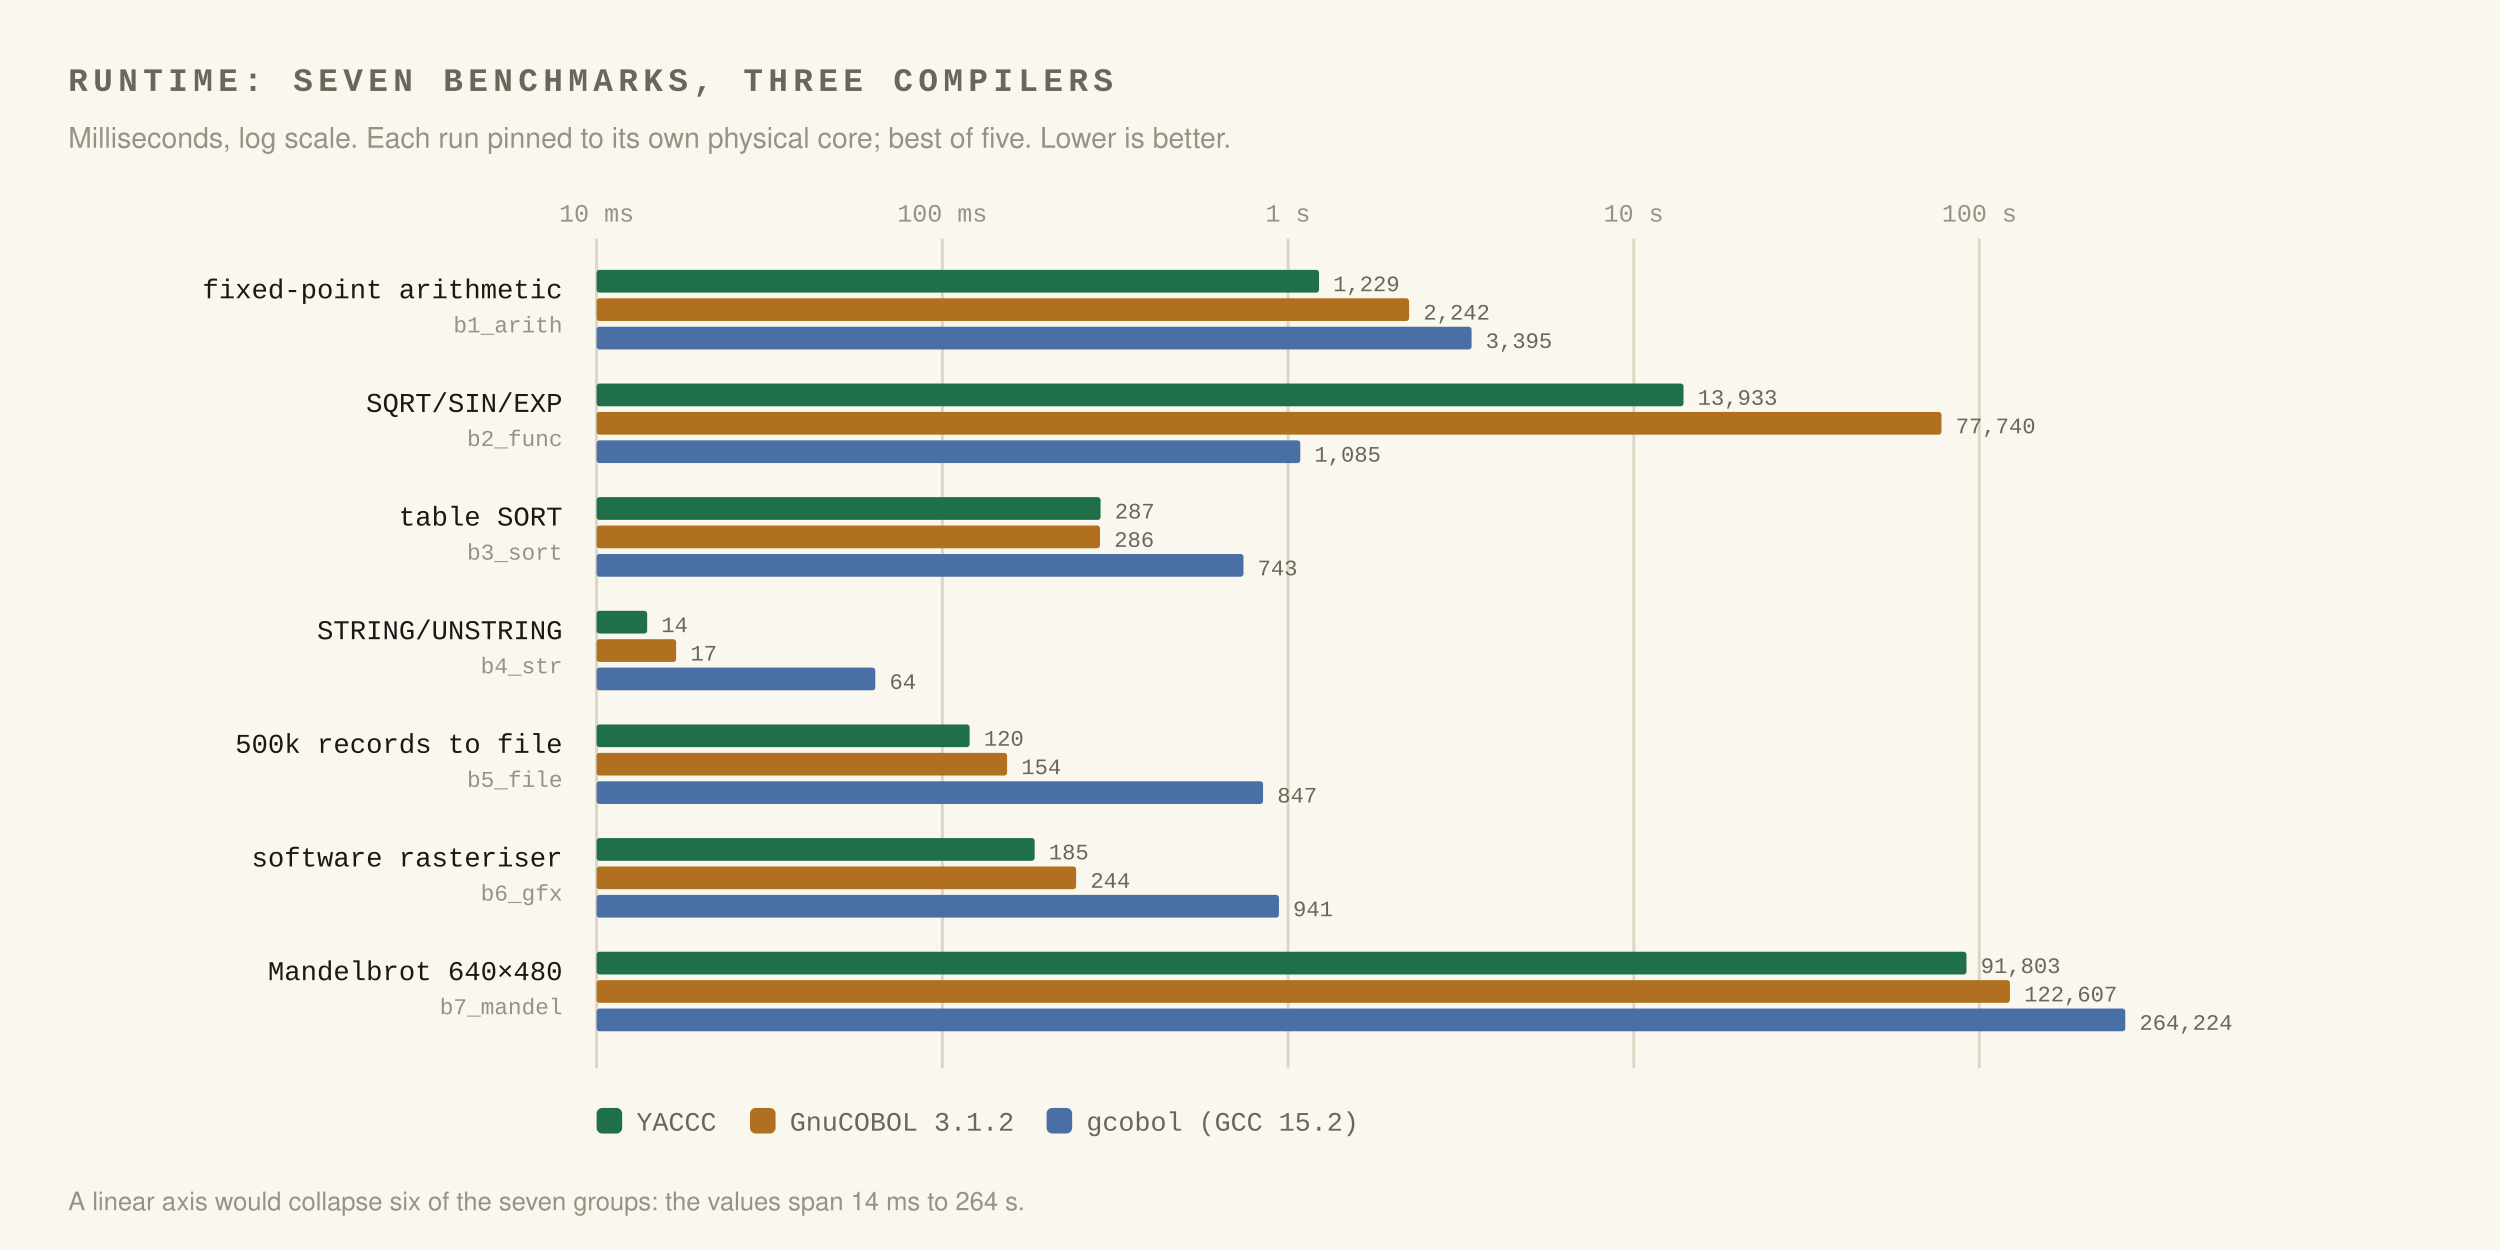
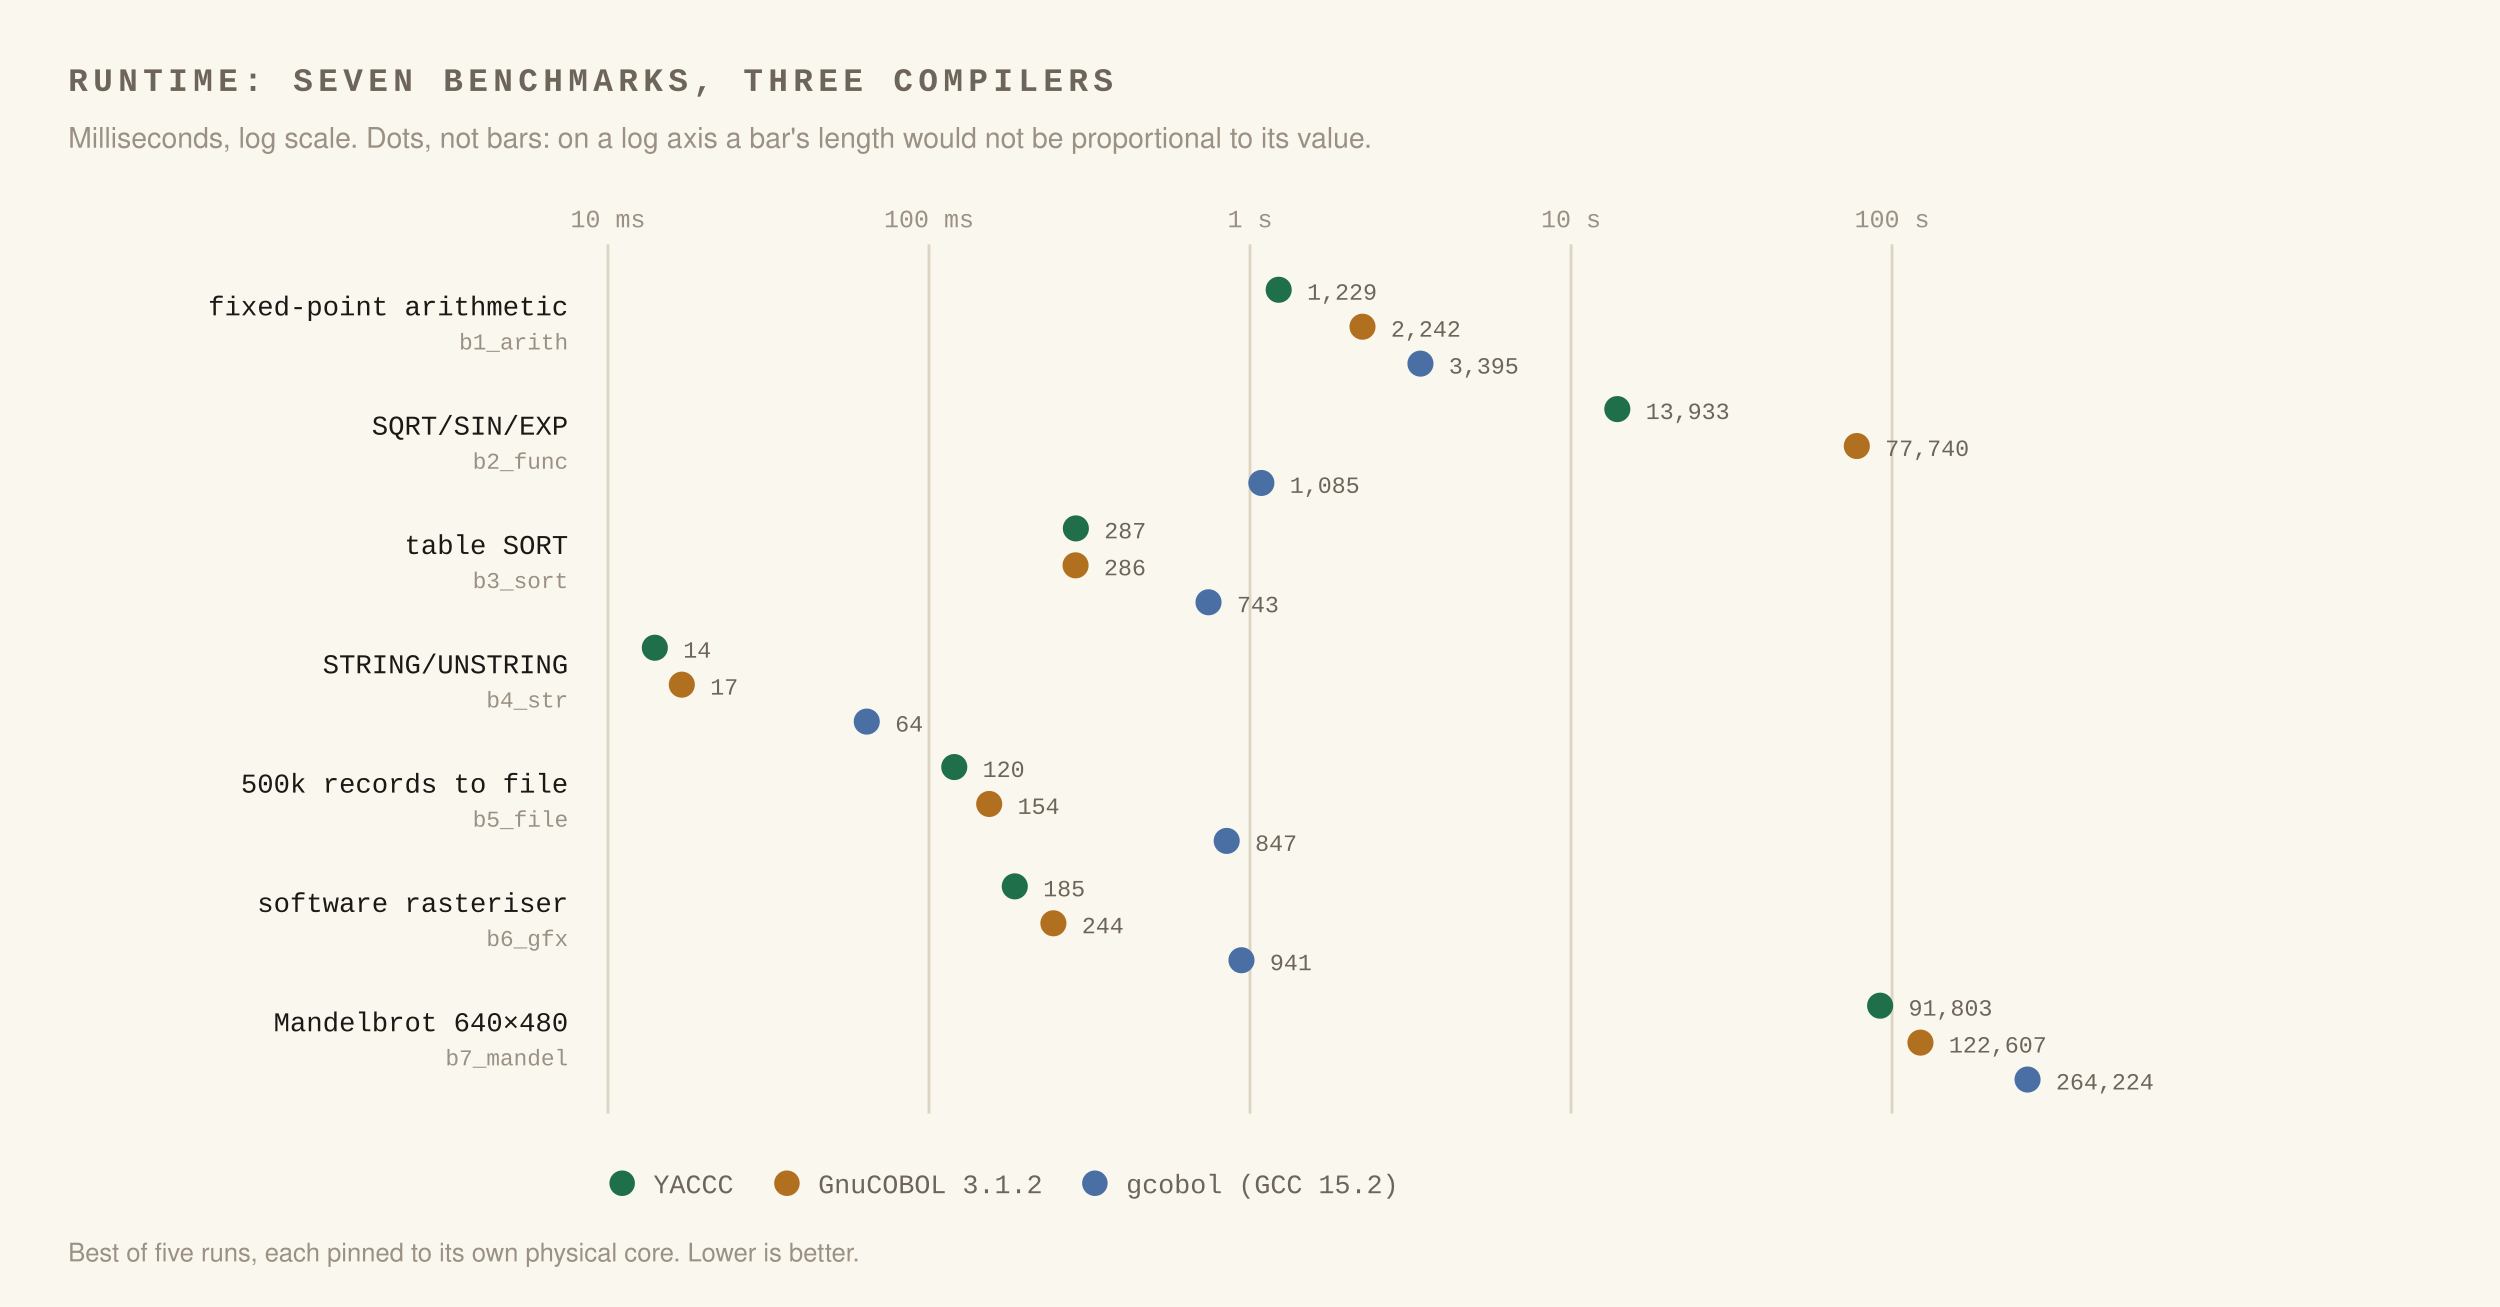
- <svg xmlns="http://www.w3.org/2000/svg" width="880" height="440" viewBox="0 0 880 440" role="img">
-   <rect width="880" height="440" fill="#faf7ef" />
-   <text x="24" y="32" font-family="ui-monospace, SFMono-Regular, 'SF Mono', Menlo, Consolas, 'Liberation Mono', monospace" font-size="11.5" fill="#6d655a" text-anchor="start" font-weight="600" letter-spacing="1.9">RUNTIME: SEVEN BENCHMARKS, THREE COMPILERS</text>
-   <text x="24" y="52" font-family="-apple-system, BlinkMacSystemFont, 'Segoe UI', Helvetica, Arial, sans-serif" font-size="10" fill="#9a9184" text-anchor="start" font-weight="normal">Milliseconds, log scale. Each run pinned to its own physical core; best of five. Lower is better.</text>
-   <line x1="210.0" y1="84" x2="210.0" y2="376" stroke="#ddd5c3" />
-   <text x="210.0" y="78" font-family="ui-monospace, SFMono-Regular, 'SF Mono', Menlo, Consolas, 'Liberation Mono', monospace" font-size="8.8" fill="#9a9184" text-anchor="middle" font-weight="normal">10 ms</text>
-   <line x1="331.7" y1="84" x2="331.7" y2="376" stroke="#ddd5c3" />
-   <text x="331.685" y="78" font-family="ui-monospace, SFMono-Regular, 'SF Mono', Menlo, Consolas, 'Liberation Mono', monospace" font-size="8.8" fill="#9a9184" text-anchor="middle" font-weight="normal">100 ms</text>
-   <line x1="453.4" y1="84" x2="453.4" y2="376" stroke="#ddd5c3" />
-   <text x="453.369" y="78" font-family="ui-monospace, SFMono-Regular, 'SF Mono', Menlo, Consolas, 'Liberation Mono', monospace" font-size="8.8" fill="#9a9184" text-anchor="middle" font-weight="normal">1 s</text>
-   <line x1="575.1" y1="84" x2="575.1" y2="376" stroke="#ddd5c3" />
-   <text x="575.054" y="78" font-family="ui-monospace, SFMono-Regular, 'SF Mono', Menlo, Consolas, 'Liberation Mono', monospace" font-size="8.8" fill="#9a9184" text-anchor="middle" font-weight="normal">10 s</text>
-   <line x1="696.7" y1="84" x2="696.7" y2="376" stroke="#ddd5c3" />
-   <text x="696.739" y="78" font-family="ui-monospace, SFMono-Regular, 'SF Mono', Menlo, Consolas, 'Liberation Mono', monospace" font-size="8.8" fill="#9a9184" text-anchor="middle" font-weight="normal">100 s</text>
-   <text x="198" y="105" font-family="ui-monospace, SFMono-Regular, 'SF Mono', Menlo, Consolas, 'Liberation Mono', monospace" font-size="9.6" fill="#1b1916" text-anchor="end" font-weight="normal">fixed-point arithmetic</text>
-   <text x="198" y="117" font-family="ui-monospace, SFMono-Regular, 'SF Mono', Menlo, Consolas, 'Liberation Mono', monospace" font-size="8" fill="#9a9184" text-anchor="end" font-weight="normal">b1_arith</text>
-   <rect x="210" y="95" width="254.3" height="8" fill="#1f6f4a" rx="1" />
-   <text x="469.266" y="102.5" font-family="ui-monospace, SFMono-Regular, 'SF Mono', Menlo, Consolas, 'Liberation Mono', monospace" font-size="7.8" fill="#6d655a" text-anchor="start" font-weight="normal">1,229</text>
-   <rect x="210" y="105" width="286.0" height="8" fill="#b0701f" rx="1" />
-   <text x="501.036" y="112.5" font-family="ui-monospace, SFMono-Regular, 'SF Mono', Menlo, Consolas, 'Liberation Mono', monospace" font-size="7.8" fill="#6d655a" text-anchor="start" font-weight="normal">2,242</text>
-   <rect x="210" y="115" width="308.0" height="8" fill="#4a6fa5" rx="1" />
-   <text x="522.964" y="122.5" font-family="ui-monospace, SFMono-Regular, 'SF Mono', Menlo, Consolas, 'Liberation Mono', monospace" font-size="7.8" fill="#6d655a" text-anchor="start" font-weight="normal">3,395</text>
-   <text x="198" y="145" font-family="ui-monospace, SFMono-Regular, 'SF Mono', Menlo, Consolas, 'Liberation Mono', monospace" font-size="9.6" fill="#1b1916" text-anchor="end" font-weight="normal">SQRT/SIN/EXP</text>
-   <text x="198" y="157" font-family="ui-monospace, SFMono-Regular, 'SF Mono', Menlo, Consolas, 'Liberation Mono', monospace" font-size="8" fill="#9a9184" text-anchor="end" font-weight="normal">b2_func</text>
-   <rect x="210" y="135" width="382.6" height="8" fill="#1f6f4a" rx="1" />
-   <text x="597.582" y="142.5" font-family="ui-monospace, SFMono-Regular, 'SF Mono', Menlo, Consolas, 'Liberation Mono', monospace" font-size="7.8" fill="#6d655a" text-anchor="start" font-weight="normal">13,933</text>
-   <rect x="210" y="145" width="473.4" height="8" fill="#b0701f" rx="1" />
-   <text x="688.432" y="152.5" font-family="ui-monospace, SFMono-Regular, 'SF Mono', Menlo, Consolas, 'Liberation Mono', monospace" font-size="7.8" fill="#6d655a" text-anchor="start" font-weight="normal">77,740</text>
-   <rect x="210" y="155" width="247.7" height="8" fill="#4a6fa5" rx="1" />
-   <text x="462.681" y="162.5" font-family="ui-monospace, SFMono-Regular, 'SF Mono', Menlo, Consolas, 'Liberation Mono', monospace" font-size="7.8" fill="#6d655a" text-anchor="start" font-weight="normal">1,085</text>
-   <text x="198" y="185" font-family="ui-monospace, SFMono-Regular, 'SF Mono', Menlo, Consolas, 'Liberation Mono', monospace" font-size="9.6" fill="#1b1916" text-anchor="end" font-weight="normal">table SORT</text>
-   <text x="198" y="197" font-family="ui-monospace, SFMono-Regular, 'SF Mono', Menlo, Consolas, 'Liberation Mono', monospace" font-size="8" fill="#9a9184" text-anchor="end" font-weight="normal">b3_sort</text>
-   <rect x="210" y="175" width="177.4" height="8" fill="#1f6f4a" rx="1" />
-   <text x="392.402" y="182.5" font-family="ui-monospace, SFMono-Regular, 'SF Mono', Menlo, Consolas, 'Liberation Mono', monospace" font-size="7.8" fill="#6d655a" text-anchor="start" font-weight="normal">287</text>
-   <rect x="210" y="185" width="177.2" height="8" fill="#b0701f" rx="1" />
-   <text x="392.217" y="192.5" font-family="ui-monospace, SFMono-Regular, 'SF Mono', Menlo, Consolas, 'Liberation Mono', monospace" font-size="7.8" fill="#6d655a" text-anchor="start" font-weight="normal">286</text>
-   <rect x="210" y="195" width="227.7" height="8" fill="#4a6fa5" rx="1" />
-   <text x="442.671" y="202.5" font-family="ui-monospace, SFMono-Regular, 'SF Mono', Menlo, Consolas, 'Liberation Mono', monospace" font-size="7.8" fill="#6d655a" text-anchor="start" font-weight="normal">743</text>
-   <text x="198" y="225" font-family="ui-monospace, SFMono-Regular, 'SF Mono', Menlo, Consolas, 'Liberation Mono', monospace" font-size="9.6" fill="#1b1916" text-anchor="end" font-weight="normal">STRING/UNSTRING</text>
-   <text x="198" y="237" font-family="ui-monospace, SFMono-Regular, 'SF Mono', Menlo, Consolas, 'Liberation Mono', monospace" font-size="8" fill="#9a9184" text-anchor="end" font-weight="normal">b4_str</text>
-   <rect x="210" y="215" width="17.8" height="8" fill="#1f6f4a" rx="1" />
-   <text x="232.782" y="222.5" font-family="ui-monospace, SFMono-Regular, 'SF Mono', Menlo, Consolas, 'Liberation Mono', monospace" font-size="7.8" fill="#6d655a" text-anchor="start" font-weight="normal">14</text>
-   <rect x="210" y="225" width="28.0" height="8" fill="#b0701f" rx="1" />
-   <text x="243.042" y="232.5" font-family="ui-monospace, SFMono-Regular, 'SF Mono', Menlo, Consolas, 'Liberation Mono', monospace" font-size="7.8" fill="#6d655a" text-anchor="start" font-weight="normal">17</text>
-   <rect x="210" y="235" width="98.1" height="8" fill="#4a6fa5" rx="1" />
-   <text x="313.1" y="242.5" font-family="ui-monospace, SFMono-Regular, 'SF Mono', Menlo, Consolas, 'Liberation Mono', monospace" font-size="7.8" fill="#6d655a" text-anchor="start" font-weight="normal">64</text>
-   <text x="198" y="265" font-family="ui-monospace, SFMono-Regular, 'SF Mono', Menlo, Consolas, 'Liberation Mono', monospace" font-size="9.6" fill="#1b1916" text-anchor="end" font-weight="normal">500k records to file</text>
-   <text x="198" y="277" font-family="ui-monospace, SFMono-Regular, 'SF Mono', Menlo, Consolas, 'Liberation Mono', monospace" font-size="8" fill="#9a9184" text-anchor="end" font-weight="normal">b5_file</text>
-   <rect x="210" y="255" width="131.3" height="8" fill="#1f6f4a" rx="1" />
-   <text x="346.32" y="262.5" font-family="ui-monospace, SFMono-Regular, 'SF Mono', Menlo, Consolas, 'Liberation Mono', monospace" font-size="7.8" fill="#6d655a" text-anchor="start" font-weight="normal">120</text>
-   <rect x="210" y="265" width="144.5" height="8" fill="#b0701f" rx="1" />
-   <text x="359.503" y="272.5" font-family="ui-monospace, SFMono-Regular, 'SF Mono', Menlo, Consolas, 'Liberation Mono', monospace" font-size="7.8" fill="#6d655a" text-anchor="start" font-weight="normal">154</text>
-   <rect x="210" y="275" width="234.6" height="8" fill="#4a6fa5" rx="1" />
-   <text x="449.594" y="282.5" font-family="ui-monospace, SFMono-Regular, 'SF Mono', Menlo, Consolas, 'Liberation Mono', monospace" font-size="7.8" fill="#6d655a" text-anchor="start" font-weight="normal">847</text>
-   <text x="198" y="305" font-family="ui-monospace, SFMono-Regular, 'SF Mono', Menlo, Consolas, 'Liberation Mono', monospace" font-size="9.6" fill="#1b1916" text-anchor="end" font-weight="normal">software rasteriser</text>
-   <text x="198" y="317" font-family="ui-monospace, SFMono-Regular, 'SF Mono', Menlo, Consolas, 'Liberation Mono', monospace" font-size="8" fill="#9a9184" text-anchor="end" font-weight="normal">b6_gfx</text>
-   <rect x="210" y="295" width="154.2" height="8" fill="#1f6f4a" rx="1" />
-   <text x="369.195" y="302.5" font-family="ui-monospace, SFMono-Regular, 'SF Mono', Menlo, Consolas, 'Liberation Mono', monospace" font-size="7.8" fill="#6d655a" text-anchor="start" font-weight="normal">185</text>
-   <rect x="210" y="305" width="168.8" height="8" fill="#b0701f" rx="1" />
-   <text x="383.824" y="312.5" font-family="ui-monospace, SFMono-Regular, 'SF Mono', Menlo, Consolas, 'Liberation Mono', monospace" font-size="7.8" fill="#6d655a" text-anchor="start" font-weight="normal">244</text>
-   <rect x="210" y="315" width="240.2" height="8" fill="#4a6fa5" rx="1" />
-   <text x="455.156" y="322.5" font-family="ui-monospace, SFMono-Regular, 'SF Mono', Menlo, Consolas, 'Liberation Mono', monospace" font-size="7.8" fill="#6d655a" text-anchor="start" font-weight="normal">941</text>
-   <text x="198" y="345" font-family="ui-monospace, SFMono-Regular, 'SF Mono', Menlo, Consolas, 'Liberation Mono', monospace" font-size="9.6" fill="#1b1916" text-anchor="end" font-weight="normal">Mandelbrot 640×480</text>
-   <text x="198" y="357" font-family="ui-monospace, SFMono-Regular, 'SF Mono', Menlo, Consolas, 'Liberation Mono', monospace" font-size="8" fill="#9a9184" text-anchor="end" font-weight="normal">b7_mandel</text>
-   <rect x="210" y="335" width="482.2" height="8" fill="#1f6f4a" rx="1" />
-   <text x="697.219" y="342.5" font-family="ui-monospace, SFMono-Regular, 'SF Mono', Menlo, Consolas, 'Liberation Mono', monospace" font-size="7.8" fill="#6d655a" text-anchor="start" font-weight="normal">91,803</text>
-   <rect x="210" y="345" width="497.5" height="8" fill="#b0701f" rx="1" />
-   <text x="712.509" y="352.5" font-family="ui-monospace, SFMono-Regular, 'SF Mono', Menlo, Consolas, 'Liberation Mono', monospace" font-size="7.8" fill="#6d655a" text-anchor="start" font-weight="normal">122,607</text>
-   <rect x="210" y="355" width="538.1" height="8" fill="#4a6fa5" rx="1" />
-   <text x="753.086" y="362.5" font-family="ui-monospace, SFMono-Regular, 'SF Mono', Menlo, Consolas, 'Liberation Mono', monospace" font-size="7.8" fill="#6d655a" text-anchor="start" font-weight="normal">264,224</text>
-   <rect x="210" y="390" width="9" height="9" fill="#1f6f4a" rx="2" />
-   <text x="224" y="398" font-family="ui-monospace, SFMono-Regular, 'SF Mono', Menlo, Consolas, 'Liberation Mono', monospace" font-size="9.4" fill="#6d655a" text-anchor="start" font-weight="normal">YACCC</text>
-   <rect x="264.0" y="390" width="9" height="9" fill="#b0701f" rx="2" />
-   <text x="278.0" y="398" font-family="ui-monospace, SFMono-Regular, 'SF Mono', Menlo, Consolas, 'Liberation Mono', monospace" font-size="9.4" fill="#6d655a" text-anchor="start" font-weight="normal">GnuCOBOL 3.1.2</text>
-   <rect x="368.4" y="390" width="9" height="9" fill="#4a6fa5" rx="2" />
-   <text x="382.4" y="398" font-family="ui-monospace, SFMono-Regular, 'SF Mono', Menlo, Consolas, 'Liberation Mono', monospace" font-size="9.4" fill="#6d655a" text-anchor="start" font-weight="normal">gcobol (GCC 15.2)</text>
-   <text x="24" y="426" font-family="-apple-system, BlinkMacSystemFont, 'Segoe UI', Helvetica, Arial, sans-serif" font-size="9" fill="#9a9184" text-anchor="start" font-weight="normal">A linear axis would collapse six of the seven groups: the values span 14 ms to 264 s.</text>
+ <svg xmlns="http://www.w3.org/2000/svg" width="880" height="460" viewBox="0 0 880 460" role="img">
+   <rect width="880" height="460" fill="#faf7ef" />
+   <text x="24.0" y="32.0" font-family="ui-monospace, SFMono-Regular, 'SF Mono', Menlo, Consolas, 'Liberation Mono', monospace" font-size="11.5" fill="#6d655a" text-anchor="start" font-weight="600" letter-spacing="1.9">RUNTIME: SEVEN BENCHMARKS, THREE COMPILERS</text>
+   <text x="24.0" y="52.0" font-family="-apple-system, BlinkMacSystemFont, 'Segoe UI', Helvetica, Arial, sans-serif" font-size="10" fill="#9a9184" text-anchor="start" font-weight="normal">Milliseconds, log scale. Dots, not bars: on a log axis a bar's length would not be proportional to its value.</text>
+   <line x1="214.0" y1="86" x2="214.0" y2="392" stroke="#ddd5c3" />
+   <text x="214.0" y="80.0" font-family="ui-monospace, SFMono-Regular, 'SF Mono', Menlo, Consolas, 'Liberation Mono', monospace" font-size="8.8" fill="#9a9184" text-anchor="middle" font-weight="normal">10 ms</text>
+   <line x1="327.0" y1="86" x2="327.0" y2="392" stroke="#ddd5c3" />
+   <text x="327.0" y="80.0" font-family="ui-monospace, SFMono-Regular, 'SF Mono', Menlo, Consolas, 'Liberation Mono', monospace" font-size="8.8" fill="#9a9184" text-anchor="middle" font-weight="normal">100 ms</text>
+   <line x1="440.0" y1="86" x2="440.0" y2="392" stroke="#ddd5c3" />
+   <text x="440.0" y="80.0" font-family="ui-monospace, SFMono-Regular, 'SF Mono', Menlo, Consolas, 'Liberation Mono', monospace" font-size="8.8" fill="#9a9184" text-anchor="middle" font-weight="normal">1 s</text>
+   <line x1="553.0" y1="86" x2="553.0" y2="392" stroke="#ddd5c3" />
+   <text x="553.0" y="80.0" font-family="ui-monospace, SFMono-Regular, 'SF Mono', Menlo, Consolas, 'Liberation Mono', monospace" font-size="8.8" fill="#9a9184" text-anchor="middle" font-weight="normal">10 s</text>
+   <line x1="666.0" y1="86" x2="666.0" y2="392" stroke="#ddd5c3" />
+   <text x="666.0" y="80.0" font-family="ui-monospace, SFMono-Regular, 'SF Mono', Menlo, Consolas, 'Liberation Mono', monospace" font-size="8.8" fill="#9a9184" text-anchor="middle" font-weight="normal">100 s</text>
+   <text x="200.0" y="111.0" font-family="ui-monospace, SFMono-Regular, 'SF Mono', Menlo, Consolas, 'Liberation Mono', monospace" font-size="9.6" fill="#1b1916" text-anchor="end" font-weight="normal">fixed-point arithmetic</text>
+   <text x="200.0" y="123.0" font-family="ui-monospace, SFMono-Regular, 'SF Mono', Menlo, Consolas, 'Liberation Mono', monospace" font-size="8" fill="#9a9184" text-anchor="end" font-weight="normal">b1_arith</text>
+   <circle cx="450.1" cy="102.0" r="4.6" fill="#1f6f4a" />
+   <text x="460.1" y="105.5" font-family="ui-monospace, SFMono-Regular, 'SF Mono', Menlo, Consolas, 'Liberation Mono', monospace" font-size="8.2" fill="#6d655a" text-anchor="start" font-weight="normal">1,229</text>
+   <circle cx="479.6" cy="115.0" r="4.6" fill="#b0701f" />
+   <text x="489.6" y="118.5" font-family="ui-monospace, SFMono-Regular, 'SF Mono', Menlo, Consolas, 'Liberation Mono', monospace" font-size="8.2" fill="#6d655a" text-anchor="start" font-weight="normal">2,242</text>
+   <circle cx="500.0" cy="128.0" r="4.6" fill="#4a6fa5" />
+   <text x="510.0" y="131.5" font-family="ui-monospace, SFMono-Regular, 'SF Mono', Menlo, Consolas, 'Liberation Mono', monospace" font-size="8.2" fill="#6d655a" text-anchor="start" font-weight="normal">3,395</text>
+   <text x="200.0" y="153.0" font-family="ui-monospace, SFMono-Regular, 'SF Mono', Menlo, Consolas, 'Liberation Mono', monospace" font-size="9.6" fill="#1b1916" text-anchor="end" font-weight="normal">SQRT/SIN/EXP</text>
+   <text x="200.0" y="165.0" font-family="ui-monospace, SFMono-Regular, 'SF Mono', Menlo, Consolas, 'Liberation Mono', monospace" font-size="8" fill="#9a9184" text-anchor="end" font-weight="normal">b2_func</text>
+   <circle cx="569.3" cy="144.0" r="4.6" fill="#1f6f4a" />
+   <text x="579.3" y="147.5" font-family="ui-monospace, SFMono-Regular, 'SF Mono', Menlo, Consolas, 'Liberation Mono', monospace" font-size="8.2" fill="#6d655a" text-anchor="start" font-weight="normal">13,933</text>
+   <circle cx="653.6" cy="157.0" r="4.6" fill="#b0701f" />
+   <text x="663.6" y="160.5" font-family="ui-monospace, SFMono-Regular, 'SF Mono', Menlo, Consolas, 'Liberation Mono', monospace" font-size="8.2" fill="#6d655a" text-anchor="start" font-weight="normal">77,740</text>
+   <circle cx="444.0" cy="170.0" r="4.6" fill="#4a6fa5" />
+   <text x="454.0" y="173.5" font-family="ui-monospace, SFMono-Regular, 'SF Mono', Menlo, Consolas, 'Liberation Mono', monospace" font-size="8.2" fill="#6d655a" text-anchor="start" font-weight="normal">1,085</text>
+   <text x="200.0" y="195.0" font-family="ui-monospace, SFMono-Regular, 'SF Mono', Menlo, Consolas, 'Liberation Mono', monospace" font-size="9.6" fill="#1b1916" text-anchor="end" font-weight="normal">table SORT</text>
+   <text x="200.0" y="207.0" font-family="ui-monospace, SFMono-Regular, 'SF Mono', Menlo, Consolas, 'Liberation Mono', monospace" font-size="8" fill="#9a9184" text-anchor="end" font-weight="normal">b3_sort</text>
+   <circle cx="378.7" cy="186.0" r="4.6" fill="#1f6f4a" />
+   <text x="388.7" y="189.5" font-family="ui-monospace, SFMono-Regular, 'SF Mono', Menlo, Consolas, 'Liberation Mono', monospace" font-size="8.2" fill="#6d655a" text-anchor="start" font-weight="normal">287</text>
+   <circle cx="378.6" cy="199.0" r="4.6" fill="#b0701f" />
+   <text x="388.6" y="202.5" font-family="ui-monospace, SFMono-Regular, 'SF Mono', Menlo, Consolas, 'Liberation Mono', monospace" font-size="8.2" fill="#6d655a" text-anchor="start" font-weight="normal">286</text>
+   <circle cx="425.4" cy="212.0" r="4.6" fill="#4a6fa5" />
+   <text x="435.4" y="215.5" font-family="ui-monospace, SFMono-Regular, 'SF Mono', Menlo, Consolas, 'Liberation Mono', monospace" font-size="8.2" fill="#6d655a" text-anchor="start" font-weight="normal">743</text>
+   <text x="200.0" y="237.0" font-family="ui-monospace, SFMono-Regular, 'SF Mono', Menlo, Consolas, 'Liberation Mono', monospace" font-size="9.6" fill="#1b1916" text-anchor="end" font-weight="normal">STRING/UNSTRING</text>
+   <text x="200.0" y="249.0" font-family="ui-monospace, SFMono-Regular, 'SF Mono', Menlo, Consolas, 'Liberation Mono', monospace" font-size="8" fill="#9a9184" text-anchor="end" font-weight="normal">b4_str</text>
+   <circle cx="230.5" cy="228.0" r="4.6" fill="#1f6f4a" />
+   <text x="240.5" y="231.5" font-family="ui-monospace, SFMono-Regular, 'SF Mono', Menlo, Consolas, 'Liberation Mono', monospace" font-size="8.2" fill="#6d655a" text-anchor="start" font-weight="normal">14</text>
+   <circle cx="240.0" cy="241.0" r="4.6" fill="#b0701f" />
+   <text x="250.0" y="244.5" font-family="ui-monospace, SFMono-Regular, 'SF Mono', Menlo, Consolas, 'Liberation Mono', monospace" font-size="8.2" fill="#6d655a" text-anchor="start" font-weight="normal">17</text>
+   <circle cx="305.1" cy="254.0" r="4.6" fill="#4a6fa5" />
+   <text x="315.1" y="257.5" font-family="ui-monospace, SFMono-Regular, 'SF Mono', Menlo, Consolas, 'Liberation Mono', monospace" font-size="8.2" fill="#6d655a" text-anchor="start" font-weight="normal">64</text>
+   <text x="200.0" y="279.0" font-family="ui-monospace, SFMono-Regular, 'SF Mono', Menlo, Consolas, 'Liberation Mono', monospace" font-size="9.6" fill="#1b1916" text-anchor="end" font-weight="normal">500k records to file</text>
+   <text x="200.0" y="291.0" font-family="ui-monospace, SFMono-Regular, 'SF Mono', Menlo, Consolas, 'Liberation Mono', monospace" font-size="8" fill="#9a9184" text-anchor="end" font-weight="normal">b5_file</text>
+   <circle cx="335.9" cy="270.0" r="4.6" fill="#1f6f4a" />
+   <text x="345.9" y="273.5" font-family="ui-monospace, SFMono-Regular, 'SF Mono', Menlo, Consolas, 'Liberation Mono', monospace" font-size="8.2" fill="#6d655a" text-anchor="start" font-weight="normal">120</text>
+   <circle cx="348.2" cy="283.0" r="4.6" fill="#b0701f" />
+   <text x="358.2" y="286.5" font-family="ui-monospace, SFMono-Regular, 'SF Mono', Menlo, Consolas, 'Liberation Mono', monospace" font-size="8.2" fill="#6d655a" text-anchor="start" font-weight="normal">154</text>
+   <circle cx="431.8" cy="296.0" r="4.6" fill="#4a6fa5" />
+   <text x="441.8" y="299.5" font-family="ui-monospace, SFMono-Regular, 'SF Mono', Menlo, Consolas, 'Liberation Mono', monospace" font-size="8.2" fill="#6d655a" text-anchor="start" font-weight="normal">847</text>
+   <text x="200.0" y="321.0" font-family="ui-monospace, SFMono-Regular, 'SF Mono', Menlo, Consolas, 'Liberation Mono', monospace" font-size="9.6" fill="#1b1916" text-anchor="end" font-weight="normal">software rasteriser</text>
+   <text x="200.0" y="333.0" font-family="ui-monospace, SFMono-Regular, 'SF Mono', Menlo, Consolas, 'Liberation Mono', monospace" font-size="8" fill="#9a9184" text-anchor="end" font-weight="normal">b6_gfx</text>
+   <circle cx="357.2" cy="312.0" r="4.6" fill="#1f6f4a" />
+   <text x="367.2" y="315.5" font-family="ui-monospace, SFMono-Regular, 'SF Mono', Menlo, Consolas, 'Liberation Mono', monospace" font-size="8.2" fill="#6d655a" text-anchor="start" font-weight="normal">185</text>
+   <circle cx="370.8" cy="325.0" r="4.6" fill="#b0701f" />
+   <text x="380.8" y="328.5" font-family="ui-monospace, SFMono-Regular, 'SF Mono', Menlo, Consolas, 'Liberation Mono', monospace" font-size="8.2" fill="#6d655a" text-anchor="start" font-weight="normal">244</text>
+   <circle cx="437.0" cy="338.0" r="4.6" fill="#4a6fa5" />
+   <text x="447.0" y="341.5" font-family="ui-monospace, SFMono-Regular, 'SF Mono', Menlo, Consolas, 'Liberation Mono', monospace" font-size="8.2" fill="#6d655a" text-anchor="start" font-weight="normal">941</text>
+   <text x="200.0" y="363.0" font-family="ui-monospace, SFMono-Regular, 'SF Mono', Menlo, Consolas, 'Liberation Mono', monospace" font-size="9.6" fill="#1b1916" text-anchor="end" font-weight="normal">Mandelbrot 640×480</text>
+   <text x="200.0" y="375.0" font-family="ui-monospace, SFMono-Regular, 'SF Mono', Menlo, Consolas, 'Liberation Mono', monospace" font-size="8" fill="#9a9184" text-anchor="end" font-weight="normal">b7_mandel</text>
+   <circle cx="661.8" cy="354.0" r="4.6" fill="#1f6f4a" />
+   <text x="671.8" y="357.5" font-family="ui-monospace, SFMono-Regular, 'SF Mono', Menlo, Consolas, 'Liberation Mono', monospace" font-size="8.2" fill="#6d655a" text-anchor="start" font-weight="normal">91,803</text>
+   <circle cx="676.0" cy="367.0" r="4.6" fill="#b0701f" />
+   <text x="686.0" y="370.5" font-family="ui-monospace, SFMono-Regular, 'SF Mono', Menlo, Consolas, 'Liberation Mono', monospace" font-size="8.2" fill="#6d655a" text-anchor="start" font-weight="normal">122,607</text>
+   <circle cx="713.7" cy="380.0" r="4.6" fill="#4a6fa5" />
+   <text x="723.7" y="383.5" font-family="ui-monospace, SFMono-Regular, 'SF Mono', Menlo, Consolas, 'Liberation Mono', monospace" font-size="8.2" fill="#6d655a" text-anchor="start" font-weight="normal">264,224</text>
+   <circle cx="219.0" cy="416.5" r="4.5" fill="#1f6f4a" />
+   <text x="230.0" y="420.0" font-family="ui-monospace, SFMono-Regular, 'SF Mono', Menlo, Consolas, 'Liberation Mono', monospace" font-size="9.4" fill="#6d655a" text-anchor="start" font-weight="normal">YACCC</text>
+   <circle cx="277.0" cy="416.5" r="4.5" fill="#b0701f" />
+   <text x="288.0" y="420.0" font-family="ui-monospace, SFMono-Regular, 'SF Mono', Menlo, Consolas, 'Liberation Mono', monospace" font-size="9.4" fill="#6d655a" text-anchor="start" font-weight="normal">GnuCOBOL 3.1.2</text>
+   <circle cx="385.4" cy="416.5" r="4.5" fill="#4a6fa5" />
+   <text x="396.4" y="420.0" font-family="ui-monospace, SFMono-Regular, 'SF Mono', Menlo, Consolas, 'Liberation Mono', monospace" font-size="9.4" fill="#6d655a" text-anchor="start" font-weight="normal">gcobol (GCC 15.2)</text>
+   <text x="24.0" y="444.0" font-family="-apple-system, BlinkMacSystemFont, 'Segoe UI', Helvetica, Arial, sans-serif" font-size="9" fill="#9a9184" text-anchor="start" font-weight="normal">Best of five runs, each pinned to its own physical core. Lower is better.</text>
</svg>
